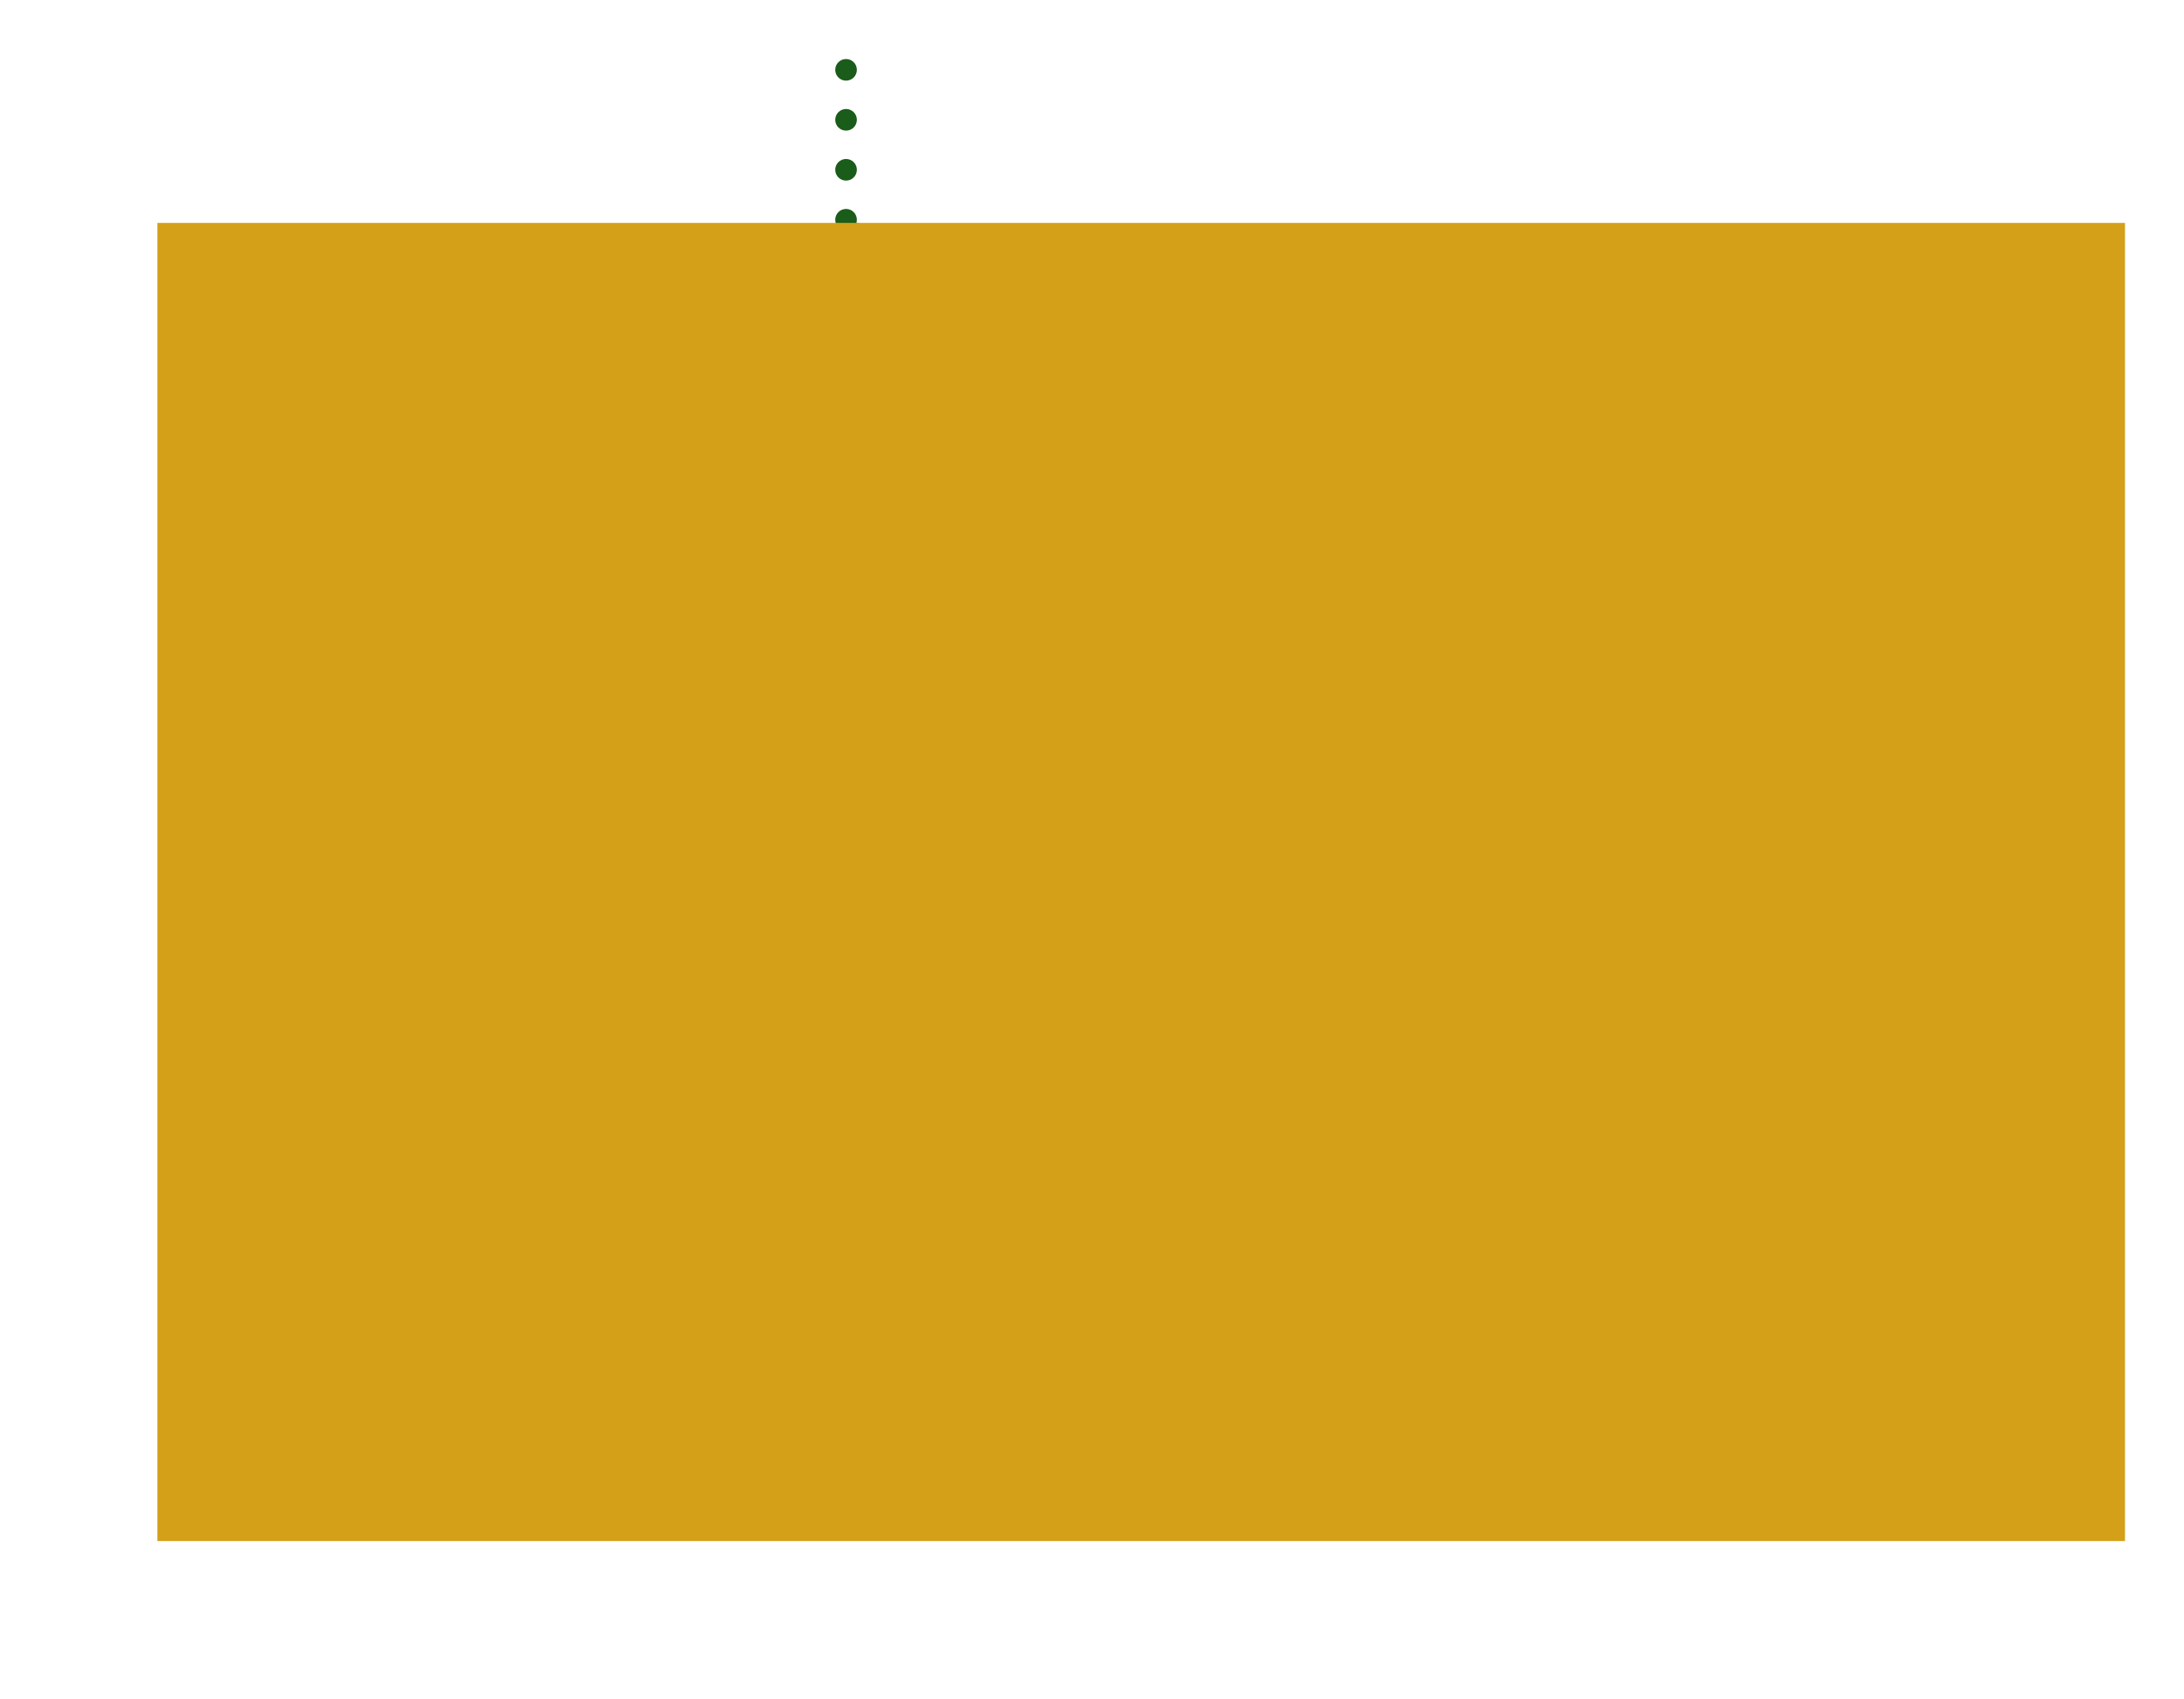
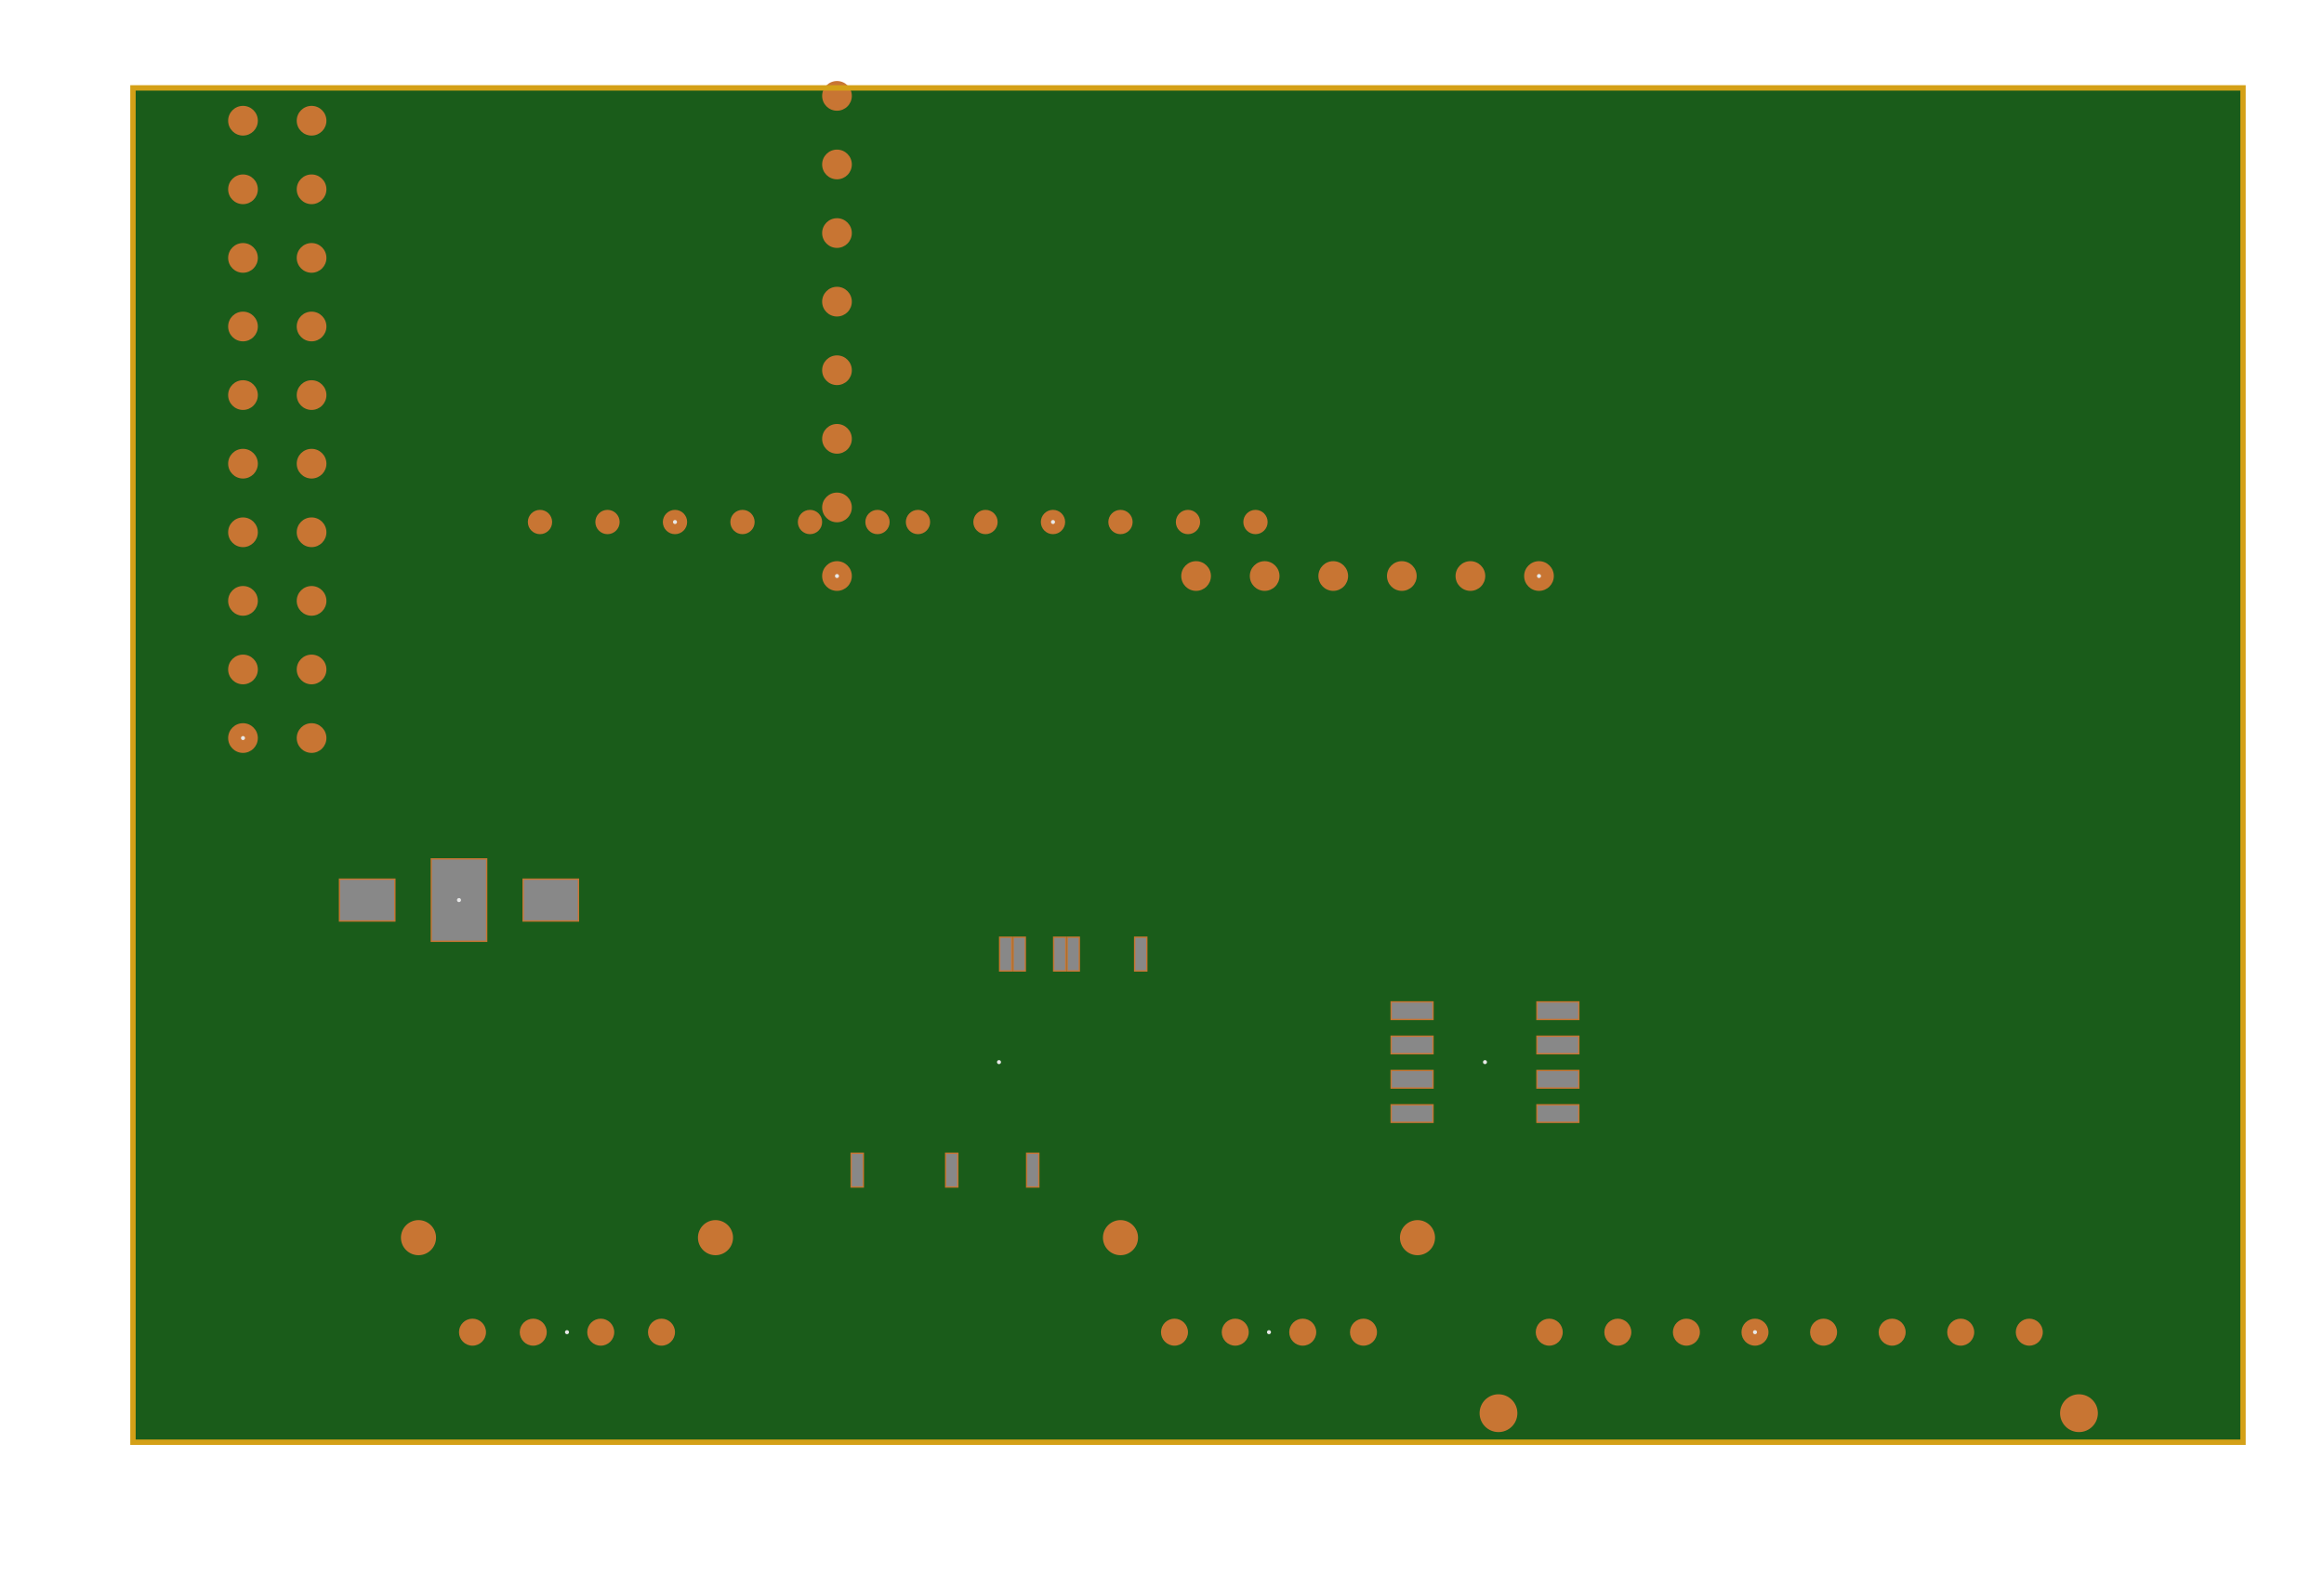
- <svg xmlns="http://www.w3.org/2000/svg" width="111.0mm" height="86.33mm" viewBox="-3.0 -3.0 111.0 86.33" style="background-color:#f4f4f4">
-   <g id="l-top-copper" transform="translate(0 80.33) scale(1 -1)" stroke-linejoin="round" stroke-linecap="round">
-     <path d="M 12.0 52.0 L 18.0 42.0" fill="none" stroke="#C87533" stroke-linecap="round" stroke-linejoin="round" stroke-width="0.8" />
-     <path d="M 18.0 42.0 L 42.0 38.0" fill="none" stroke="#C87533" stroke-linecap="round" stroke-linejoin="round" stroke-width="0.4" />
-     <path d="M 55.0 18.0 L 28.0 10.0" fill="none" stroke="#C87533" stroke-linecap="round" stroke-linejoin="round" stroke-width="0.3" />
-     <path d="M 55.0 18.0 L 78.0 10.0" fill="none" stroke="#C87533" stroke-linecap="round" stroke-linejoin="round" stroke-width="0.3" />
-     <path d="M 55.0 62.0 L 55.0 18.0" fill="none" stroke="#C87533" stroke-linecap="round" stroke-linejoin="round" stroke-width="0.3" />
-     <path d="M 15.0 25.0 L 50.0 22.0" fill="none" stroke="#C87533" stroke-linecap="round" stroke-linejoin="round" stroke-width="0.3" />
-     <path d="M 42.0 38.0 L 70.0 45.0" fill="none" stroke="#C87533" stroke-linecap="round" stroke-linejoin="round" stroke-width="0.3" />
-     <path d="M 42.0 38.0 L 70.0 45.0" fill="none" stroke="#C87533" stroke-linecap="round" stroke-linejoin="round" stroke-width="0.3" />
-     <path d="M 92.0 58.0 L 40.0 72.0 L 40.0 62.0" fill="none" stroke="#C87533" stroke-linecap="round" stroke-linejoin="round" stroke-width="0.3" />
-     <path d="M 6.0 6.0 L 104.0 6.0 L 104.0 71.0 L 6.0 71.0 L 6.0 6.0" fill="#C87533" />
-     <rect x="38.55" y="35.795" width="1.5" height="0.6" fill="#C87533" />
-     <rect x="38.55" y="37.065" width="1.5" height="0.6" fill="#C87533" />
-     <rect x="38.55" y="38.335" width="1.5" height="0.6" fill="#C87533" />
-     <rect x="38.55" y="39.605" width="1.5" height="0.6" fill="#C87533" />
-     <rect x="43.95" y="39.605" width="1.5" height="0.6" fill="#C87533" />
-     <rect x="43.95" y="38.335" width="1.5" height="0.6" fill="#C87533" />
-     <rect x="43.95" y="37.065" width="1.5" height="0.6" fill="#C87533" />
-     <rect x="43.95" y="35.795" width="1.5" height="0.6" fill="#C87533" />
-     <rect x="13.6" y="41.25" width="2.0" height="1.5" fill="#C87533" />
-     <rect x="17.0" y="40.5" width="2.0" height="3.0" fill="#C87533" />
-     <rect x="20.4" y="41.25" width="2.0" height="1.5" fill="#C87533" />
-     <circle cx="62.38" cy="45.0" r="0.45" fill="#C87533" />
-     <circle cx="64.92" cy="45.0" r="0.45" fill="#C87533" />
-     <circle cx="67.46" cy="45.0" r="0.45" fill="#C87533" />
-     <circle cx="70.0" cy="45.0" r="0.45" fill="#C87533" />
-     <circle cx="72.54" cy="45.0" r="0.45" fill="#C87533" />
-     <circle cx="75.08" cy="45.0" r="0.45" fill="#C87533" />
-     <circle cx="77.62" cy="45.0" r="0.45" fill="#C87533" />
-     <circle cx="80.16" cy="45.0" r="0.45" fill="#C87533" />
-     <circle cx="60.5" cy="42.0" r="0.65" fill="#C87533" />
-     <circle cx="82.0" cy="42.0" r="0.65" fill="#C87533" />
-     <circle cx="15.0" cy="25.0" r="0.5" fill="#C87533" />
-     <circle cx="15.0" cy="27.54" r="0.5" fill="#C87533" />
-     <circle cx="15.0" cy="30.08" r="0.5" fill="#C87533" />
-     <circle cx="15.0" cy="32.62" r="0.5" fill="#C87533" />
-     <circle cx="15.0" cy="35.16" r="0.5" fill="#C87533" />
-     <circle cx="15.0" cy="37.7" r="0.5" fill="#C87533" />
-     <circle cx="15.0" cy="40.24" r="0.5" fill="#C87533" />
-     <circle cx="15.0" cy="42.78" r="0.5" fill="#C87533" />
-     <circle cx="15.0" cy="45.32" r="0.5" fill="#C87533" />
-     <circle cx="15.0" cy="47.86" r="0.5" fill="#C87533" />
-     <circle cx="17.54" cy="25.0" r="0.5" fill="#C87533" />
-     <circle cx="17.54" cy="27.54" r="0.5" fill="#C87533" />
-     <circle cx="17.54" cy="30.08" r="0.5" fill="#C87533" />
-     <circle cx="17.54" cy="32.62" r="0.5" fill="#C87533" />
-     <circle cx="17.54" cy="35.16" r="0.5" fill="#C87533" />
-     <circle cx="17.54" cy="37.7" r="0.5" fill="#C87533" />
-     <circle cx="17.54" cy="40.24" r="0.5" fill="#C87533" />
-     <circle cx="17.54" cy="42.78" r="0.5" fill="#C87533" />
-     <circle cx="17.54" cy="45.32" r="0.5" fill="#C87533" />
-     <circle cx="17.54" cy="47.86" r="0.5" fill="#C87533" />
-     <circle cx="45.0" cy="22.0" r="0.4" fill="#C87533" />
-     <circle cx="47.5" cy="22.0" r="0.4" fill="#C87533" />
-     <circle cx="50.0" cy="22.0" r="0.4" fill="#C87533" />
-     <circle cx="52.5" cy="22.0" r="0.4" fill="#C87533" />
-     <circle cx="55.0" cy="22.0" r="0.4" fill="#C87533" />
-     <circle cx="57.5" cy="22.0" r="0.4" fill="#C87533" />
-     <circle cx="57.0" cy="22.0" r="0.4" fill="#C87533" />
-     <circle cx="59.5" cy="22.0" r="0.4" fill="#C87533" />
-     <circle cx="62.0" cy="22.0" r="0.4" fill="#C87533" />
-     <circle cx="64.5" cy="22.0" r="0.4" fill="#C87533" />
-     <circle cx="67.0" cy="22.0" r="0.4" fill="#C87533" />
-     <circle cx="69.5" cy="22.0" r="0.4" fill="#C87533" />
-     <rect x="49.55" y="13.4" width="0.4" height="1.2" fill="#C87533" />
-     <rect x="56.05" y="13.4" width="0.4" height="1.2" fill="#C87533" />
-     <rect x="60.05" y="21.4" width="0.4" height="1.2" fill="#C87533" />
-     <rect x="57.55" y="21.4" width="0.4" height="1.2" fill="#C87533" />
-     <rect x="57.05" y="21.4" width="0.4" height="1.2" fill="#C87533" />
-     <rect x="55.55" y="21.4" width="0.4" height="1.2" fill="#C87533" />
-     <rect x="55.05" y="21.4" width="0.4" height="1.2" fill="#C87533" />
-     <rect x="53.05" y="13.4" width="0.4" height="1.2" fill="#C87533" />
-     <circle cx="24.5" cy="10.0" r="0.45" fill="#C87533" />
-     <circle cx="26.75" cy="10.0" r="0.45" fill="#C87533" />
-     <circle cx="29.25" cy="10.0" r="0.45" fill="#C87533" />
-     <circle cx="31.5" cy="10.0" r="0.45" fill="#C87533" />
-     <circle cx="22.5" cy="13.5" r="0.6" fill="#C87533" />
-     <circle cx="33.5" cy="13.5" r="0.6" fill="#C87533" />
-     <circle cx="74.5" cy="10.0" r="0.45" fill="#C87533" />
-     <circle cx="76.75" cy="10.0" r="0.45" fill="#C87533" />
-     <circle cx="79.25" cy="10.0" r="0.45" fill="#C87533" />
-     <circle cx="81.5" cy="10.0" r="0.45" fill="#C87533" />
-     <circle cx="72.5" cy="13.5" r="0.6" fill="#C87533" />
-     <circle cx="83.5" cy="13.5" r="0.6" fill="#C87533" />
-     <circle cx="92.0" cy="58.0" r="0.5" fill="#C87533" />
-     <circle cx="89.46" cy="58.0" r="0.5" fill="#C87533" />
-     <circle cx="86.92" cy="58.0" r="0.5" fill="#C87533" />
-     <circle cx="84.38" cy="58.0" r="0.5" fill="#C87533" />
-     <circle cx="81.84" cy="58.0" r="0.5" fill="#C87533" />
-     <circle cx="79.3" cy="58.0" r="0.5" fill="#C87533" />
-     <circle cx="40.0" cy="62.0" r="0.5" fill="#C87533" />
-     <circle cx="40.0" cy="64.54" r="0.5" fill="#C87533" />
-     <circle cx="40.0" cy="67.08" r="0.5" fill="#C87533" />
-     <circle cx="40.0" cy="69.62" r="0.5" fill="#C87533" />
-     <circle cx="40.0" cy="72.16" r="0.5" fill="#C87533" />
-     <circle cx="40.0" cy="74.7" r="0.5" fill="#C87533" />
-     <circle cx="40.0" cy="77.24" r="0.5" fill="#C87533" />
-     <circle cx="40.0" cy="79.78" r="0.5" fill="#C87533" />
-   </g>
-   <g id="l-top-mask" transform="translate(0 80.33) scale(1 -1)" stroke-linejoin="round" stroke-linecap="round">
-     <rect x="38.5" y="35.745" width="1.6" height="0.7" fill="#1A5C1A" />
-     <rect x="38.5" y="37.015" width="1.6" height="0.7" fill="#1A5C1A" />
-     <rect x="38.5" y="38.285" width="1.6" height="0.7" fill="#1A5C1A" />
-     <rect x="38.5" y="39.555" width="1.6" height="0.7" fill="#1A5C1A" />
-     <rect x="43.9" y="39.555" width="1.6" height="0.7" fill="#1A5C1A" />
-     <rect x="43.9" y="38.285" width="1.6" height="0.7" fill="#1A5C1A" />
-     <rect x="43.9" y="37.015" width="1.6" height="0.7" fill="#1A5C1A" />
-     <rect x="43.9" y="35.745" width="1.6" height="0.7" fill="#1A5C1A" />
-     <rect x="13.55" y="41.2" width="2.1" height="1.6" fill="#1A5C1A" />
-     <rect x="16.95" y="40.45" width="2.1" height="3.1" fill="#1A5C1A" />
-     <rect x="20.35" y="41.2" width="2.1" height="1.6" fill="#1A5C1A" />
-     <circle cx="62.38" cy="45.0" r="0.5" fill="#1A5C1A" />
-     <circle cx="64.92" cy="45.0" r="0.5" fill="#1A5C1A" />
-     <circle cx="67.46" cy="45.0" r="0.5" fill="#1A5C1A" />
-     <circle cx="70.0" cy="45.0" r="0.5" fill="#1A5C1A" />
-     <circle cx="72.54" cy="45.0" r="0.5" fill="#1A5C1A" />
-     <circle cx="75.08" cy="45.0" r="0.5" fill="#1A5C1A" />
-     <circle cx="77.62" cy="45.0" r="0.5" fill="#1A5C1A" />
-     <circle cx="80.16" cy="45.0" r="0.5" fill="#1A5C1A" />
-     <circle cx="60.5" cy="42.0" r="0.7" fill="#1A5C1A" />
-     <circle cx="82.0" cy="42.0" r="0.7" fill="#1A5C1A" />
-     <circle cx="15.0" cy="25.0" r="0.55" fill="#1A5C1A" />
-     <circle cx="15.0" cy="27.54" r="0.55" fill="#1A5C1A" />
-     <circle cx="15.0" cy="30.08" r="0.55" fill="#1A5C1A" />
-     <circle cx="15.0" cy="32.62" r="0.55" fill="#1A5C1A" />
-     <circle cx="15.0" cy="35.16" r="0.55" fill="#1A5C1A" />
-     <circle cx="15.0" cy="37.7" r="0.55" fill="#1A5C1A" />
-     <circle cx="15.0" cy="40.24" r="0.55" fill="#1A5C1A" />
-     <circle cx="15.0" cy="42.78" r="0.55" fill="#1A5C1A" />
-     <circle cx="15.0" cy="45.32" r="0.55" fill="#1A5C1A" />
-     <circle cx="15.0" cy="47.86" r="0.55" fill="#1A5C1A" />
-     <circle cx="17.54" cy="25.0" r="0.55" fill="#1A5C1A" />
-     <circle cx="17.54" cy="27.54" r="0.55" fill="#1A5C1A" />
-     <circle cx="17.54" cy="30.08" r="0.55" fill="#1A5C1A" />
-     <circle cx="17.54" cy="32.62" r="0.55" fill="#1A5C1A" />
-     <circle cx="17.54" cy="35.16" r="0.55" fill="#1A5C1A" />
-     <circle cx="17.54" cy="37.7" r="0.55" fill="#1A5C1A" />
-     <circle cx="17.54" cy="40.24" r="0.55" fill="#1A5C1A" />
-     <circle cx="17.54" cy="42.78" r="0.55" fill="#1A5C1A" />
-     <circle cx="17.54" cy="45.32" r="0.55" fill="#1A5C1A" />
-     <circle cx="17.54" cy="47.86" r="0.55" fill="#1A5C1A" />
-     <circle cx="45.0" cy="22.0" r="0.45" fill="#1A5C1A" />
-     <circle cx="47.5" cy="22.0" r="0.45" fill="#1A5C1A" />
-     <circle cx="50.0" cy="22.0" r="0.45" fill="#1A5C1A" />
-     <circle cx="52.5" cy="22.0" r="0.45" fill="#1A5C1A" />
-     <circle cx="55.0" cy="22.0" r="0.45" fill="#1A5C1A" />
-     <circle cx="57.5" cy="22.0" r="0.45" fill="#1A5C1A" />
-     <circle cx="57.0" cy="22.0" r="0.45" fill="#1A5C1A" />
-     <circle cx="59.5" cy="22.0" r="0.45" fill="#1A5C1A" />
-     <circle cx="62.0" cy="22.0" r="0.45" fill="#1A5C1A" />
-     <circle cx="64.5" cy="22.0" r="0.45" fill="#1A5C1A" />
-     <circle cx="67.0" cy="22.0" r="0.45" fill="#1A5C1A" />
-     <circle cx="69.5" cy="22.0" r="0.45" fill="#1A5C1A" />
-     <rect x="49.5" y="13.35" width="0.5" height="1.3" fill="#1A5C1A" />
-     <rect x="56.0" y="13.35" width="0.5" height="1.3" fill="#1A5C1A" />
-     <rect x="60.0" y="21.35" width="0.5" height="1.3" fill="#1A5C1A" />
-     <rect x="57.5" y="21.35" width="0.5" height="1.3" fill="#1A5C1A" />
-     <rect x="57.0" y="21.35" width="0.5" height="1.3" fill="#1A5C1A" />
-     <rect x="55.5" y="21.35" width="0.5" height="1.3" fill="#1A5C1A" />
-     <rect x="55.0" y="21.35" width="0.5" height="1.3" fill="#1A5C1A" />
-     <rect x="53.0" y="13.35" width="0.5" height="1.3" fill="#1A5C1A" />
-     <circle cx="24.5" cy="10.0" r="0.5" fill="#1A5C1A" />
-     <circle cx="26.75" cy="10.0" r="0.5" fill="#1A5C1A" />
-     <circle cx="29.25" cy="10.0" r="0.5" fill="#1A5C1A" />
-     <circle cx="31.5" cy="10.0" r="0.5" fill="#1A5C1A" />
-     <circle cx="22.5" cy="13.5" r="0.65" fill="#1A5C1A" />
-     <circle cx="33.5" cy="13.5" r="0.65" fill="#1A5C1A" />
-     <circle cx="74.5" cy="10.0" r="0.5" fill="#1A5C1A" />
-     <circle cx="76.75" cy="10.0" r="0.5" fill="#1A5C1A" />
-     <circle cx="79.25" cy="10.0" r="0.5" fill="#1A5C1A" />
-     <circle cx="81.5" cy="10.0" r="0.5" fill="#1A5C1A" />
-     <circle cx="72.5" cy="13.5" r="0.65" fill="#1A5C1A" />
-     <circle cx="83.5" cy="13.5" r="0.65" fill="#1A5C1A" />
-     <circle cx="92.0" cy="58.0" r="0.55" fill="#1A5C1A" />
-     <circle cx="89.46" cy="58.0" r="0.55" fill="#1A5C1A" />
-     <circle cx="86.92" cy="58.0" r="0.55" fill="#1A5C1A" />
-     <circle cx="84.38" cy="58.0" r="0.55" fill="#1A5C1A" />
-     <circle cx="81.84" cy="58.0" r="0.55" fill="#1A5C1A" />
-     <circle cx="79.3" cy="58.0" r="0.55" fill="#1A5C1A" />
-     <circle cx="40.0" cy="62.0" r="0.55" fill="#1A5C1A" />
-     <circle cx="40.0" cy="64.54" r="0.55" fill="#1A5C1A" />
-     <circle cx="40.0" cy="67.08" r="0.55" fill="#1A5C1A" />
-     <circle cx="40.0" cy="69.62" r="0.55" fill="#1A5C1A" />
-     <circle cx="40.0" cy="72.16" r="0.55" fill="#1A5C1A" />
-     <circle cx="40.0" cy="74.7" r="0.55" fill="#1A5C1A" />
-     <circle cx="40.0" cy="77.24" r="0.55" fill="#1A5C1A" />
-     <circle cx="40.0" cy="79.78" r="0.55" fill="#1A5C1A" />
-   </g>
-   <g id="l-top-paste" transform="translate(0 80.33) scale(1 -1)" stroke-linejoin="round" stroke-linecap="round">
-     <rect x="38.55" y="35.795" width="1.5" height="0.6" fill="#888888" />
-     <rect x="38.55" y="37.065" width="1.5" height="0.6" fill="#888888" />
-     <rect x="38.55" y="38.335" width="1.5" height="0.6" fill="#888888" />
-     <rect x="38.55" y="39.605" width="1.5" height="0.6" fill="#888888" />
-     <rect x="43.95" y="39.605" width="1.5" height="0.6" fill="#888888" />
-     <rect x="43.95" y="38.335" width="1.5" height="0.6" fill="#888888" />
-     <rect x="43.95" y="37.065" width="1.5" height="0.6" fill="#888888" />
-     <rect x="43.95" y="35.795" width="1.5" height="0.6" fill="#888888" />
-     <rect x="13.6" y="41.25" width="2.0" height="1.5" fill="#888888" />
-     <rect x="17.0" y="40.5" width="2.0" height="3.0" fill="#888888" />
-     <rect x="20.4" y="41.25" width="2.0" height="1.5" fill="#888888" />
-     <rect x="49.55" y="13.4" width="0.4" height="1.2" fill="#888888" />
-     <rect x="56.05" y="13.4" width="0.4" height="1.2" fill="#888888" />
-     <rect x="60.05" y="21.4" width="0.4" height="1.2" fill="#888888" />
-     <rect x="57.55" y="21.4" width="0.4" height="1.2" fill="#888888" />
-     <rect x="57.05" y="21.4" width="0.4" height="1.2" fill="#888888" />
-     <rect x="55.55" y="21.4" width="0.4" height="1.2" fill="#888888" />
-     <rect x="55.05" y="21.4" width="0.4" height="1.2" fill="#888888" />
-     <rect x="53.05" y="13.4" width="0.4" height="1.2" fill="#888888" />
-   </g>
-   <g id="l-top-silk" transform="translate(0 80.33) scale(1 -1)" stroke-linejoin="round" stroke-linecap="round">
-     <circle cx="42.0" cy="38.0" r="0.075" fill="#E8E8E8" />
-     <circle cx="18.0" cy="42.0" r="0.075" fill="#E8E8E8" />
-     <circle cx="70.0" cy="45.0" r="0.075" fill="#E8E8E8" />
-     <circle cx="15.0" cy="25.0" r="0.075" fill="#E8E8E8" />
-     <circle cx="50.0" cy="22.0" r="0.075" fill="#E8E8E8" />
-     <circle cx="62.0" cy="22.0" r="0.075" fill="#E8E8E8" />
-     <circle cx="55.0" cy="18.0" r="0.075" fill="#E8E8E8" />
-     <circle cx="28.0" cy="10.0" r="0.075" fill="#E8E8E8" />
-     <circle cx="78.0" cy="10.0" r="0.075" fill="#E8E8E8" />
-     <circle cx="92.0" cy="58.0" r="0.075" fill="#E8E8E8" />
-     <circle cx="40.0" cy="62.0" r="0.075" fill="#E8E8E8" />
-   </g>
-   <g id="l-bottom-copper" transform="translate(0 80.33) scale(1 -1)" stroke-linejoin="round" stroke-linecap="round" />
-   <g id="l-mechanical-outline" transform="translate(0 80.33) scale(1 -1)" stroke-linejoin="round" stroke-linecap="round">
-     <path d="M 5.0 5.0 L 105.0 5.0 L 105.0 72.0 L 5.0 72.0 L 5.0 5.0" fill="#D4A017" />
-   </g>
+ <svg xmlns="http://www.w3.org/2000/svg" width="86.075mm" height="58.33mm" viewBox="-3 -3 86.075 58.33" style="background-color:#e8e8e8">
+   <g id="l-top-copper" transform="translate(0 52.33) scale(1 -1)" stroke-linejoin="round" stroke-linecap="round">
+     <path d="M 14.0 22.0 L 34.0 16.0" fill="none" stroke="#C87533" stroke-linecap="round" stroke-linejoin="round" stroke-width="0.5" />
+     <path d="M 14.0 22.0 L 6.0 28.0" fill="none" stroke="#C87533" stroke-linecap="round" stroke-linejoin="round" stroke-width="0.4" />
+     <path d="M 34.0 16.0 L 18.0 6.0" fill="none" stroke="#C87533" stroke-linecap="round" stroke-linejoin="round" stroke-width="0.4" />
+     <path d="M 34.0 16.0 L 44.0 6.0" fill="none" stroke="#C87533" stroke-linecap="round" stroke-linejoin="round" stroke-width="0.4" />
+     <path d="M 28.0 39.08 L 34.0 16.0" fill="none" stroke="#C87533" stroke-linecap="round" stroke-linejoin="round" stroke-width="0.25" />
+     <path d="M 28.0 36.54 L 34.0 16.0 L 16.75 6.0" fill="none" stroke="#C87533" stroke-linecap="round" stroke-linejoin="round" stroke-width="0.25" />
+     <path d="M 34.0 16.0 L 45.25 6.0" fill="none" stroke="#C87533" stroke-linecap="round" stroke-linejoin="round" stroke-width="0.25" />
+     <path d="M 6.0 33.08 L 52.0 16.0" fill="none" stroke="#C87533" stroke-linecap="round" stroke-linejoin="round" stroke-width="0.25" />
+     <path d="M 8.54 33.08 L 52.0 16.0 L 62.0 8.54" fill="none" stroke="#C87533" stroke-linecap="round" stroke-linejoin="round" stroke-width="0.25" />
+     <path d="M 52.0 16.0 L 62.0 11.08" fill="none" stroke="#C87533" stroke-linecap="round" stroke-linejoin="round" stroke-width="0.25" />
+     <path d="M 6.0 35.62 L 22.0 36.0" fill="none" stroke="#C87533" stroke-linecap="round" stroke-linejoin="round" stroke-width="0.25" />
+     <path d="M 8.54 35.62 L 22.0 36.0 L 36.0 36.0" fill="none" stroke="#C87533" stroke-linecap="round" stroke-linejoin="round" stroke-width="0.25" />
+     <path d="M 8.54 38.16 L 36.0 36.0" fill="none" stroke="#C87533" stroke-linecap="round" stroke-linejoin="round" stroke-width="0.25" />
+     <path d="M 54.0 34.0 L 28.0 44.16" fill="none" stroke="#C87533" stroke-linecap="round" stroke-linejoin="round" stroke-width="0.25" />
+     <path d="M 54.0 36.54 L 28.0 46.7" fill="none" stroke="#C87533" stroke-linecap="round" stroke-linejoin="round" stroke-width="0.25" />
+     <path d="M 54.0 39.08 L 28.0 49.24" fill="none" stroke="#C87533" stroke-linecap="round" stroke-linejoin="round" stroke-width="0.25" />
+     <path d="M 54.0 41.62 L 28.0 51.78" fill="none" stroke="#C87533" stroke-linecap="round" stroke-linejoin="round" stroke-width="0.25" />
+     <path d="M 3.0 3.0 L 79.0 3.0 L 79.0 51.0 L 3.0 51.0 L 3.0 3.0" fill="#C87533" />
+     <rect x="48.55" y="13.795" width="1.5" height="0.6" fill="#C87533" />
+     <rect x="48.55" y="15.065" width="1.5" height="0.6" fill="#C87533" />
+     <rect x="48.55" y="16.335" width="1.5" height="0.6" fill="#C87533" />
+     <rect x="48.55" y="17.605" width="1.5" height="0.6" fill="#C87533" />
+     <rect x="53.95" y="17.605" width="1.5" height="0.6" fill="#C87533" />
+     <rect x="53.95" y="16.335" width="1.5" height="0.6" fill="#C87533" />
+     <rect x="53.95" y="15.065" width="1.5" height="0.6" fill="#C87533" />
+     <rect x="53.95" y="13.795" width="1.5" height="0.6" fill="#C87533" />
+     <rect x="9.6" y="21.25" width="2.0" height="1.5" fill="#C87533" />
+     <rect x="13.0" y="20.5" width="2.0" height="3.0" fill="#C87533" />
+     <rect x="16.4" y="21.25" width="2.0" height="1.5" fill="#C87533" />
+     <circle cx="54.38" cy="6.0" r="0.45" fill="#C87533" />
+     <circle cx="56.92" cy="6.0" r="0.45" fill="#C87533" />
+     <circle cx="59.46" cy="6.0" r="0.45" fill="#C87533" />
+     <circle cx="62.0" cy="6.0" r="0.45" fill="#C87533" />
+     <circle cx="64.54" cy="6.0" r="0.45" fill="#C87533" />
+     <circle cx="67.08" cy="6.0" r="0.45" fill="#C87533" />
+     <circle cx="69.62" cy="6.0" r="0.45" fill="#C87533" />
+     <circle cx="72.16" cy="6.0" r="0.45" fill="#C87533" />
+     <circle cx="52.5" cy="3.0" r="0.65" fill="#C87533" />
+     <circle cx="74.0" cy="3.0" r="0.65" fill="#C87533" />
+     <circle cx="6.0" cy="28.0" r="0.5" fill="#C87533" />
+     <circle cx="6.0" cy="30.54" r="0.5" fill="#C87533" />
+     <circle cx="6.0" cy="33.08" r="0.5" fill="#C87533" />
+     <circle cx="6.0" cy="35.62" r="0.5" fill="#C87533" />
+     <circle cx="6.0" cy="38.16" r="0.5" fill="#C87533" />
+     <circle cx="6.0" cy="40.7" r="0.5" fill="#C87533" />
+     <circle cx="6.0" cy="43.24" r="0.5" fill="#C87533" />
+     <circle cx="6.0" cy="45.78" r="0.5" fill="#C87533" />
+     <circle cx="6.0" cy="48.32" r="0.5" fill="#C87533" />
+     <circle cx="6.0" cy="50.86" r="0.5" fill="#C87533" />
+     <circle cx="8.54" cy="28.0" r="0.5" fill="#C87533" />
+     <circle cx="8.54" cy="30.54" r="0.5" fill="#C87533" />
+     <circle cx="8.54" cy="33.08" r="0.5" fill="#C87533" />
+     <circle cx="8.54" cy="35.62" r="0.5" fill="#C87533" />
+     <circle cx="8.54" cy="38.16" r="0.5" fill="#C87533" />
+     <circle cx="8.54" cy="40.7" r="0.5" fill="#C87533" />
+     <circle cx="8.54" cy="43.24" r="0.5" fill="#C87533" />
+     <circle cx="8.54" cy="45.78" r="0.5" fill="#C87533" />
+     <circle cx="8.54" cy="48.32" r="0.5" fill="#C87533" />
+     <circle cx="8.54" cy="50.86" r="0.5" fill="#C87533" />
+     <circle cx="17.0" cy="36.0" r="0.4" fill="#C87533" />
+     <circle cx="19.5" cy="36.0" r="0.4" fill="#C87533" />
+     <circle cx="22.0" cy="36.0" r="0.4" fill="#C87533" />
+     <circle cx="24.5" cy="36.0" r="0.4" fill="#C87533" />
+     <circle cx="27.0" cy="36.0" r="0.4" fill="#C87533" />
+     <circle cx="29.5" cy="36.0" r="0.4" fill="#C87533" />
+     <circle cx="31.0" cy="36.0" r="0.4" fill="#C87533" />
+     <circle cx="33.5" cy="36.0" r="0.4" fill="#C87533" />
+     <circle cx="36.0" cy="36.0" r="0.4" fill="#C87533" />
+     <circle cx="38.5" cy="36.0" r="0.4" fill="#C87533" />
+     <circle cx="41.0" cy="36.0" r="0.4" fill="#C87533" />
+     <circle cx="43.5" cy="36.0" r="0.4" fill="#C87533" />
+     <rect x="28.55" y="11.4" width="0.4" height="1.2" fill="#C87533" />
+     <rect x="35.05" y="11.4" width="0.4" height="1.2" fill="#C87533" />
+     <rect x="39.05" y="19.4" width="0.4" height="1.2" fill="#C87533" />
+     <rect x="36.55" y="19.4" width="0.4" height="1.2" fill="#C87533" />
+     <rect x="36.05" y="19.4" width="0.4" height="1.2" fill="#C87533" />
+     <rect x="34.55" y="19.4" width="0.4" height="1.2" fill="#C87533" />
+     <rect x="34.05" y="19.4" width="0.4" height="1.2" fill="#C87533" />
+     <rect x="32.05" y="11.4" width="0.4" height="1.2" fill="#C87533" />
+     <circle cx="14.5" cy="6.0" r="0.45" fill="#C87533" />
+     <circle cx="16.75" cy="6.0" r="0.45" fill="#C87533" />
+     <circle cx="19.25" cy="6.0" r="0.45" fill="#C87533" />
+     <circle cx="21.5" cy="6.0" r="0.45" fill="#C87533" />
+     <circle cx="12.5" cy="9.5" r="0.6" fill="#C87533" />
+     <circle cx="23.5" cy="9.5" r="0.6" fill="#C87533" />
+     <circle cx="40.5" cy="6.0" r="0.45" fill="#C87533" />
+     <circle cx="42.75" cy="6.0" r="0.45" fill="#C87533" />
+     <circle cx="45.25" cy="6.0" r="0.45" fill="#C87533" />
+     <circle cx="47.5" cy="6.0" r="0.45" fill="#C87533" />
+     <circle cx="38.5" cy="9.5" r="0.6" fill="#C87533" />
+     <circle cx="49.5" cy="9.5" r="0.6" fill="#C87533" />
+     <circle cx="54.0" cy="34.0" r="0.5" fill="#C87533" />
+     <circle cx="51.46" cy="34.0" r="0.5" fill="#C87533" />
+     <circle cx="48.92" cy="34.0" r="0.5" fill="#C87533" />
+     <circle cx="46.38" cy="34.0" r="0.5" fill="#C87533" />
+     <circle cx="43.84" cy="34.0" r="0.5" fill="#C87533" />
+     <circle cx="41.3" cy="34.0" r="0.5" fill="#C87533" />
+     <circle cx="28.0" cy="34.0" r="0.5" fill="#C87533" />
+     <circle cx="28.0" cy="36.54" r="0.5" fill="#C87533" />
+     <circle cx="28.0" cy="39.08" r="0.5" fill="#C87533" />
+     <circle cx="28.0" cy="41.62" r="0.5" fill="#C87533" />
+     <circle cx="28.0" cy="44.16" r="0.5" fill="#C87533" />
+     <circle cx="28.0" cy="46.7" r="0.5" fill="#C87533" />
+     <circle cx="28.0" cy="49.24" r="0.5" fill="#C87533" />
+     <circle cx="28.0" cy="51.78" r="0.5" fill="#C87533" />
+   </g>
+   <path id="l-soldermask-fill" d="M 1.925 1.925 L 80.075 1.925 L 80.075 52.075 L 1.925 52.075 Z" fill="#1A5C1A" stroke="none" transform="translate(0 52.33) scale(1 -1)" />
+   <g id="l-mask-openings" transform="translate(0 52.33) scale(1 -1)" stroke-linejoin="round" stroke-linecap="round">
+     <rect x="48.5" y="13.745" width="1.6" height="0.7" fill="#C87533" />
+     <rect x="48.5" y="15.015" width="1.6" height="0.7" fill="#C87533" />
+     <rect x="48.5" y="16.285" width="1.6" height="0.7" fill="#C87533" />
+     <rect x="48.5" y="17.555" width="1.6" height="0.7" fill="#C87533" />
+     <rect x="53.9" y="17.555" width="1.6" height="0.7" fill="#C87533" />
+     <rect x="53.9" y="16.285" width="1.6" height="0.7" fill="#C87533" />
+     <rect x="53.9" y="15.015" width="1.6" height="0.7" fill="#C87533" />
+     <rect x="53.9" y="13.745" width="1.6" height="0.7" fill="#C87533" />
+     <rect x="9.55" y="21.2" width="2.1" height="1.6" fill="#C87533" />
+     <rect x="12.95" y="20.45" width="2.1" height="3.1" fill="#C87533" />
+     <rect x="16.35" y="21.2" width="2.1" height="1.6" fill="#C87533" />
+     <circle cx="54.38" cy="6.0" r="0.5" fill="#C87533" />
+     <circle cx="56.92" cy="6.0" r="0.5" fill="#C87533" />
+     <circle cx="59.46" cy="6.0" r="0.5" fill="#C87533" />
+     <circle cx="62.0" cy="6.0" r="0.5" fill="#C87533" />
+     <circle cx="64.54" cy="6.0" r="0.5" fill="#C87533" />
+     <circle cx="67.08" cy="6.0" r="0.5" fill="#C87533" />
+     <circle cx="69.62" cy="6.0" r="0.5" fill="#C87533" />
+     <circle cx="72.16" cy="6.0" r="0.5" fill="#C87533" />
+     <circle cx="52.5" cy="3.0" r="0.7" fill="#C87533" />
+     <circle cx="74.0" cy="3.0" r="0.7" fill="#C87533" />
+     <circle cx="6.0" cy="28.0" r="0.55" fill="#C87533" />
+     <circle cx="6.0" cy="30.54" r="0.55" fill="#C87533" />
+     <circle cx="6.0" cy="33.08" r="0.55" fill="#C87533" />
+     <circle cx="6.0" cy="35.62" r="0.55" fill="#C87533" />
+     <circle cx="6.0" cy="38.16" r="0.55" fill="#C87533" />
+     <circle cx="6.0" cy="40.7" r="0.55" fill="#C87533" />
+     <circle cx="6.0" cy="43.24" r="0.55" fill="#C87533" />
+     <circle cx="6.0" cy="45.78" r="0.55" fill="#C87533" />
+     <circle cx="6.0" cy="48.32" r="0.55" fill="#C87533" />
+     <circle cx="6.0" cy="50.86" r="0.55" fill="#C87533" />
+     <circle cx="8.54" cy="28.0" r="0.55" fill="#C87533" />
+     <circle cx="8.54" cy="30.54" r="0.55" fill="#C87533" />
+     <circle cx="8.54" cy="33.08" r="0.55" fill="#C87533" />
+     <circle cx="8.54" cy="35.62" r="0.55" fill="#C87533" />
+     <circle cx="8.54" cy="38.16" r="0.55" fill="#C87533" />
+     <circle cx="8.54" cy="40.7" r="0.55" fill="#C87533" />
+     <circle cx="8.54" cy="43.24" r="0.55" fill="#C87533" />
+     <circle cx="8.54" cy="45.78" r="0.55" fill="#C87533" />
+     <circle cx="8.54" cy="48.32" r="0.55" fill="#C87533" />
+     <circle cx="8.54" cy="50.86" r="0.55" fill="#C87533" />
+     <circle cx="17.0" cy="36.0" r="0.45" fill="#C87533" />
+     <circle cx="19.5" cy="36.0" r="0.45" fill="#C87533" />
+     <circle cx="22.0" cy="36.0" r="0.45" fill="#C87533" />
+     <circle cx="24.5" cy="36.0" r="0.45" fill="#C87533" />
+     <circle cx="27.0" cy="36.0" r="0.45" fill="#C87533" />
+     <circle cx="29.5" cy="36.0" r="0.45" fill="#C87533" />
+     <circle cx="31.0" cy="36.0" r="0.45" fill="#C87533" />
+     <circle cx="33.5" cy="36.0" r="0.45" fill="#C87533" />
+     <circle cx="36.0" cy="36.0" r="0.45" fill="#C87533" />
+     <circle cx="38.5" cy="36.0" r="0.45" fill="#C87533" />
+     <circle cx="41.0" cy="36.0" r="0.45" fill="#C87533" />
+     <circle cx="43.5" cy="36.0" r="0.45" fill="#C87533" />
+     <rect x="28.5" y="11.35" width="0.5" height="1.3" fill="#C87533" />
+     <rect x="35.0" y="11.35" width="0.5" height="1.3" fill="#C87533" />
+     <rect x="39.0" y="19.35" width="0.5" height="1.3" fill="#C87533" />
+     <rect x="36.5" y="19.35" width="0.5" height="1.3" fill="#C87533" />
+     <rect x="36.0" y="19.35" width="0.5" height="1.3" fill="#C87533" />
+     <rect x="34.5" y="19.35" width="0.5" height="1.3" fill="#C87533" />
+     <rect x="34.0" y="19.35" width="0.5" height="1.3" fill="#C87533" />
+     <rect x="32.0" y="11.35" width="0.5" height="1.3" fill="#C87533" />
+     <circle cx="14.5" cy="6.0" r="0.5" fill="#C87533" />
+     <circle cx="16.75" cy="6.0" r="0.5" fill="#C87533" />
+     <circle cx="19.25" cy="6.0" r="0.5" fill="#C87533" />
+     <circle cx="21.5" cy="6.0" r="0.5" fill="#C87533" />
+     <circle cx="12.5" cy="9.5" r="0.65" fill="#C87533" />
+     <circle cx="23.5" cy="9.5" r="0.65" fill="#C87533" />
+     <circle cx="40.5" cy="6.0" r="0.5" fill="#C87533" />
+     <circle cx="42.75" cy="6.0" r="0.5" fill="#C87533" />
+     <circle cx="45.25" cy="6.0" r="0.5" fill="#C87533" />
+     <circle cx="47.5" cy="6.0" r="0.5" fill="#C87533" />
+     <circle cx="38.5" cy="9.5" r="0.65" fill="#C87533" />
+     <circle cx="49.5" cy="9.5" r="0.65" fill="#C87533" />
+     <circle cx="54.0" cy="34.0" r="0.55" fill="#C87533" />
+     <circle cx="51.46" cy="34.0" r="0.55" fill="#C87533" />
+     <circle cx="48.92" cy="34.0" r="0.55" fill="#C87533" />
+     <circle cx="46.38" cy="34.0" r="0.55" fill="#C87533" />
+     <circle cx="43.84" cy="34.0" r="0.55" fill="#C87533" />
+     <circle cx="41.3" cy="34.0" r="0.55" fill="#C87533" />
+     <circle cx="28.0" cy="34.0" r="0.55" fill="#C87533" />
+     <circle cx="28.0" cy="36.54" r="0.55" fill="#C87533" />
+     <circle cx="28.0" cy="39.08" r="0.55" fill="#C87533" />
+     <circle cx="28.0" cy="41.62" r="0.55" fill="#C87533" />
+     <circle cx="28.0" cy="44.16" r="0.55" fill="#C87533" />
+     <circle cx="28.0" cy="46.7" r="0.55" fill="#C87533" />
+     <circle cx="28.0" cy="49.24" r="0.55" fill="#C87533" />
+     <circle cx="28.0" cy="51.78" r="0.55" fill="#C87533" />
+   </g>
+   <g id="l-top-paste" transform="translate(0 52.33) scale(1 -1)" stroke-linejoin="round" stroke-linecap="round">
+     <rect x="48.55" y="13.795" width="1.5" height="0.6" fill="#888888" />
+     <rect x="48.55" y="15.065" width="1.5" height="0.6" fill="#888888" />
+     <rect x="48.55" y="16.335" width="1.5" height="0.6" fill="#888888" />
+     <rect x="48.55" y="17.605" width="1.5" height="0.6" fill="#888888" />
+     <rect x="53.95" y="17.605" width="1.5" height="0.6" fill="#888888" />
+     <rect x="53.95" y="16.335" width="1.5" height="0.6" fill="#888888" />
+     <rect x="53.95" y="15.065" width="1.5" height="0.6" fill="#888888" />
+     <rect x="53.95" y="13.795" width="1.5" height="0.6" fill="#888888" />
+     <rect x="9.6" y="21.25" width="2.0" height="1.5" fill="#888888" />
+     <rect x="13.0" y="20.5" width="2.0" height="3.0" fill="#888888" />
+     <rect x="16.4" y="21.25" width="2.0" height="1.5" fill="#888888" />
+     <rect x="28.55" y="11.4" width="0.4" height="1.2" fill="#888888" />
+     <rect x="35.05" y="11.4" width="0.4" height="1.2" fill="#888888" />
+     <rect x="39.05" y="19.4" width="0.4" height="1.2" fill="#888888" />
+     <rect x="36.55" y="19.4" width="0.4" height="1.2" fill="#888888" />
+     <rect x="36.05" y="19.4" width="0.4" height="1.2" fill="#888888" />
+     <rect x="34.55" y="19.4" width="0.4" height="1.2" fill="#888888" />
+     <rect x="34.05" y="19.4" width="0.4" height="1.2" fill="#888888" />
+     <rect x="32.05" y="11.4" width="0.4" height="1.2" fill="#888888" />
+   </g>
+   <g id="l-top-silk" transform="translate(0 52.33) scale(1 -1)" stroke-linejoin="round" stroke-linecap="round">
+     <circle cx="52.0" cy="16.0" r="0.075" fill="#E8E8E8" />
+     <circle cx="14.0" cy="22.0" r="0.075" fill="#E8E8E8" />
+     <circle cx="62.0" cy="6.0" r="0.075" fill="#E8E8E8" />
+     <circle cx="6.0" cy="28.0" r="0.075" fill="#E8E8E8" />
+     <circle cx="22.0" cy="36.0" r="0.075" fill="#E8E8E8" />
+     <circle cx="36.0" cy="36.0" r="0.075" fill="#E8E8E8" />
+     <circle cx="34.0" cy="16.0" r="0.075" fill="#E8E8E8" />
+     <circle cx="18.0" cy="6.0" r="0.075" fill="#E8E8E8" />
+     <circle cx="44.0" cy="6.0" r="0.075" fill="#E8E8E8" />
+     <circle cx="54.0" cy="34.0" r="0.075" fill="#E8E8E8" />
+     <circle cx="28.0" cy="34.0" r="0.075" fill="#E8E8E8" />
+   </g>
+   <path id="l-board-edge" d="M 1.925 1.925 L 80.075 1.925 L 80.075 52.075 L 1.925 52.075 Z" fill="none" stroke="#D4A017" stroke-width="0.2" transform="translate(0 52.33) scale(1 -1)" />
</svg>
